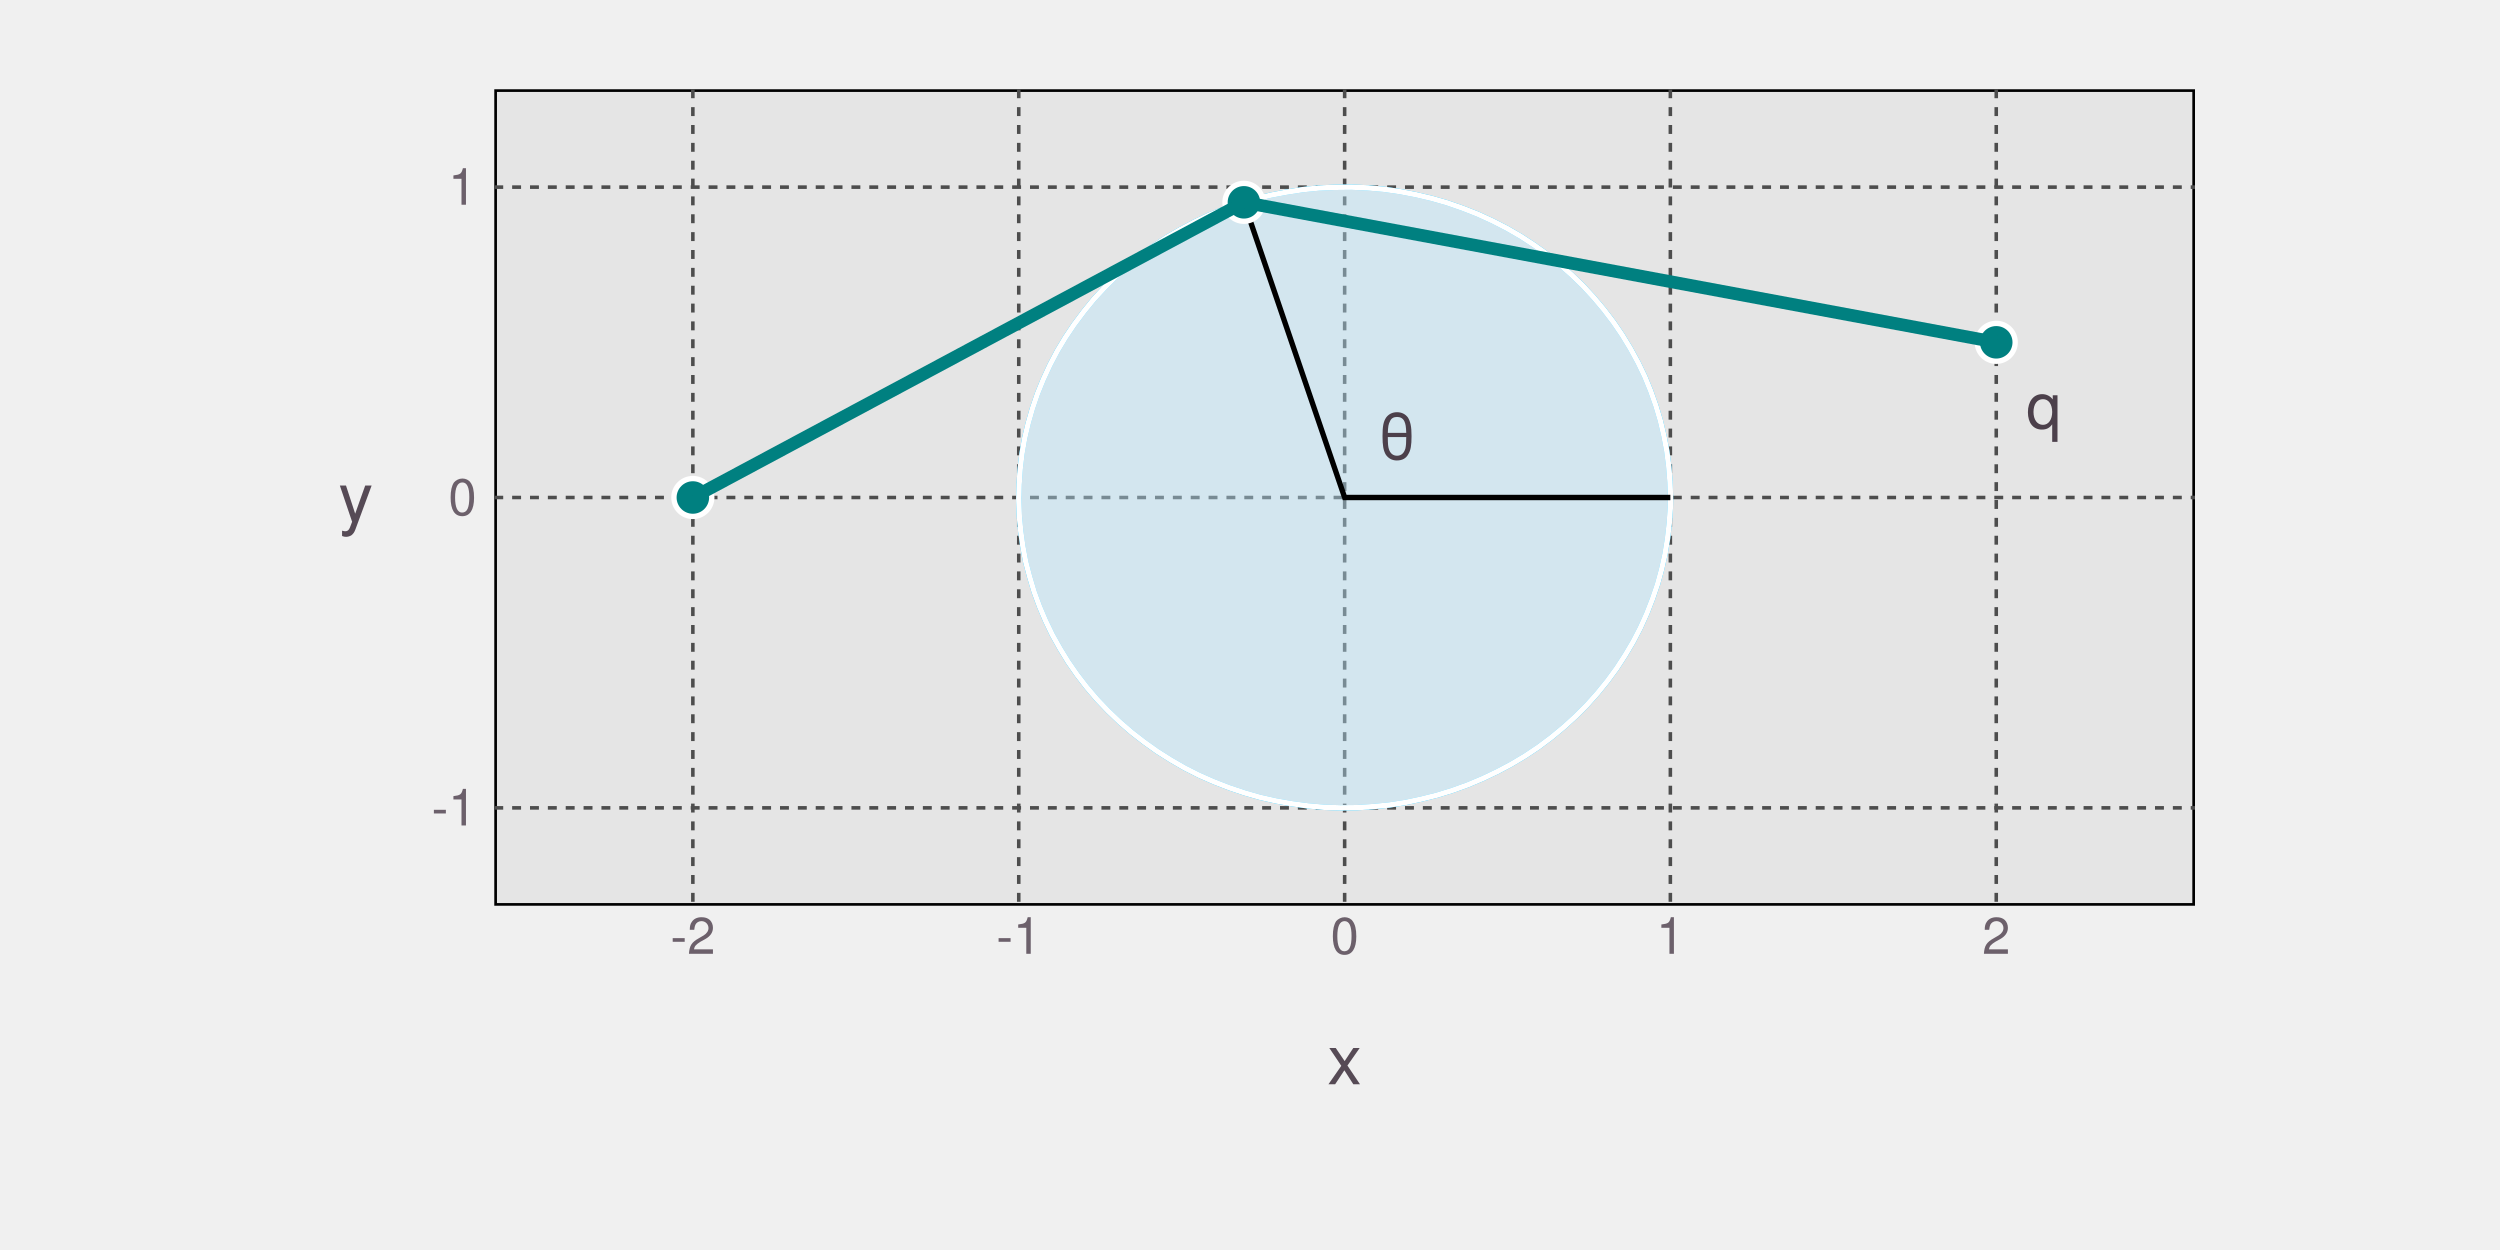
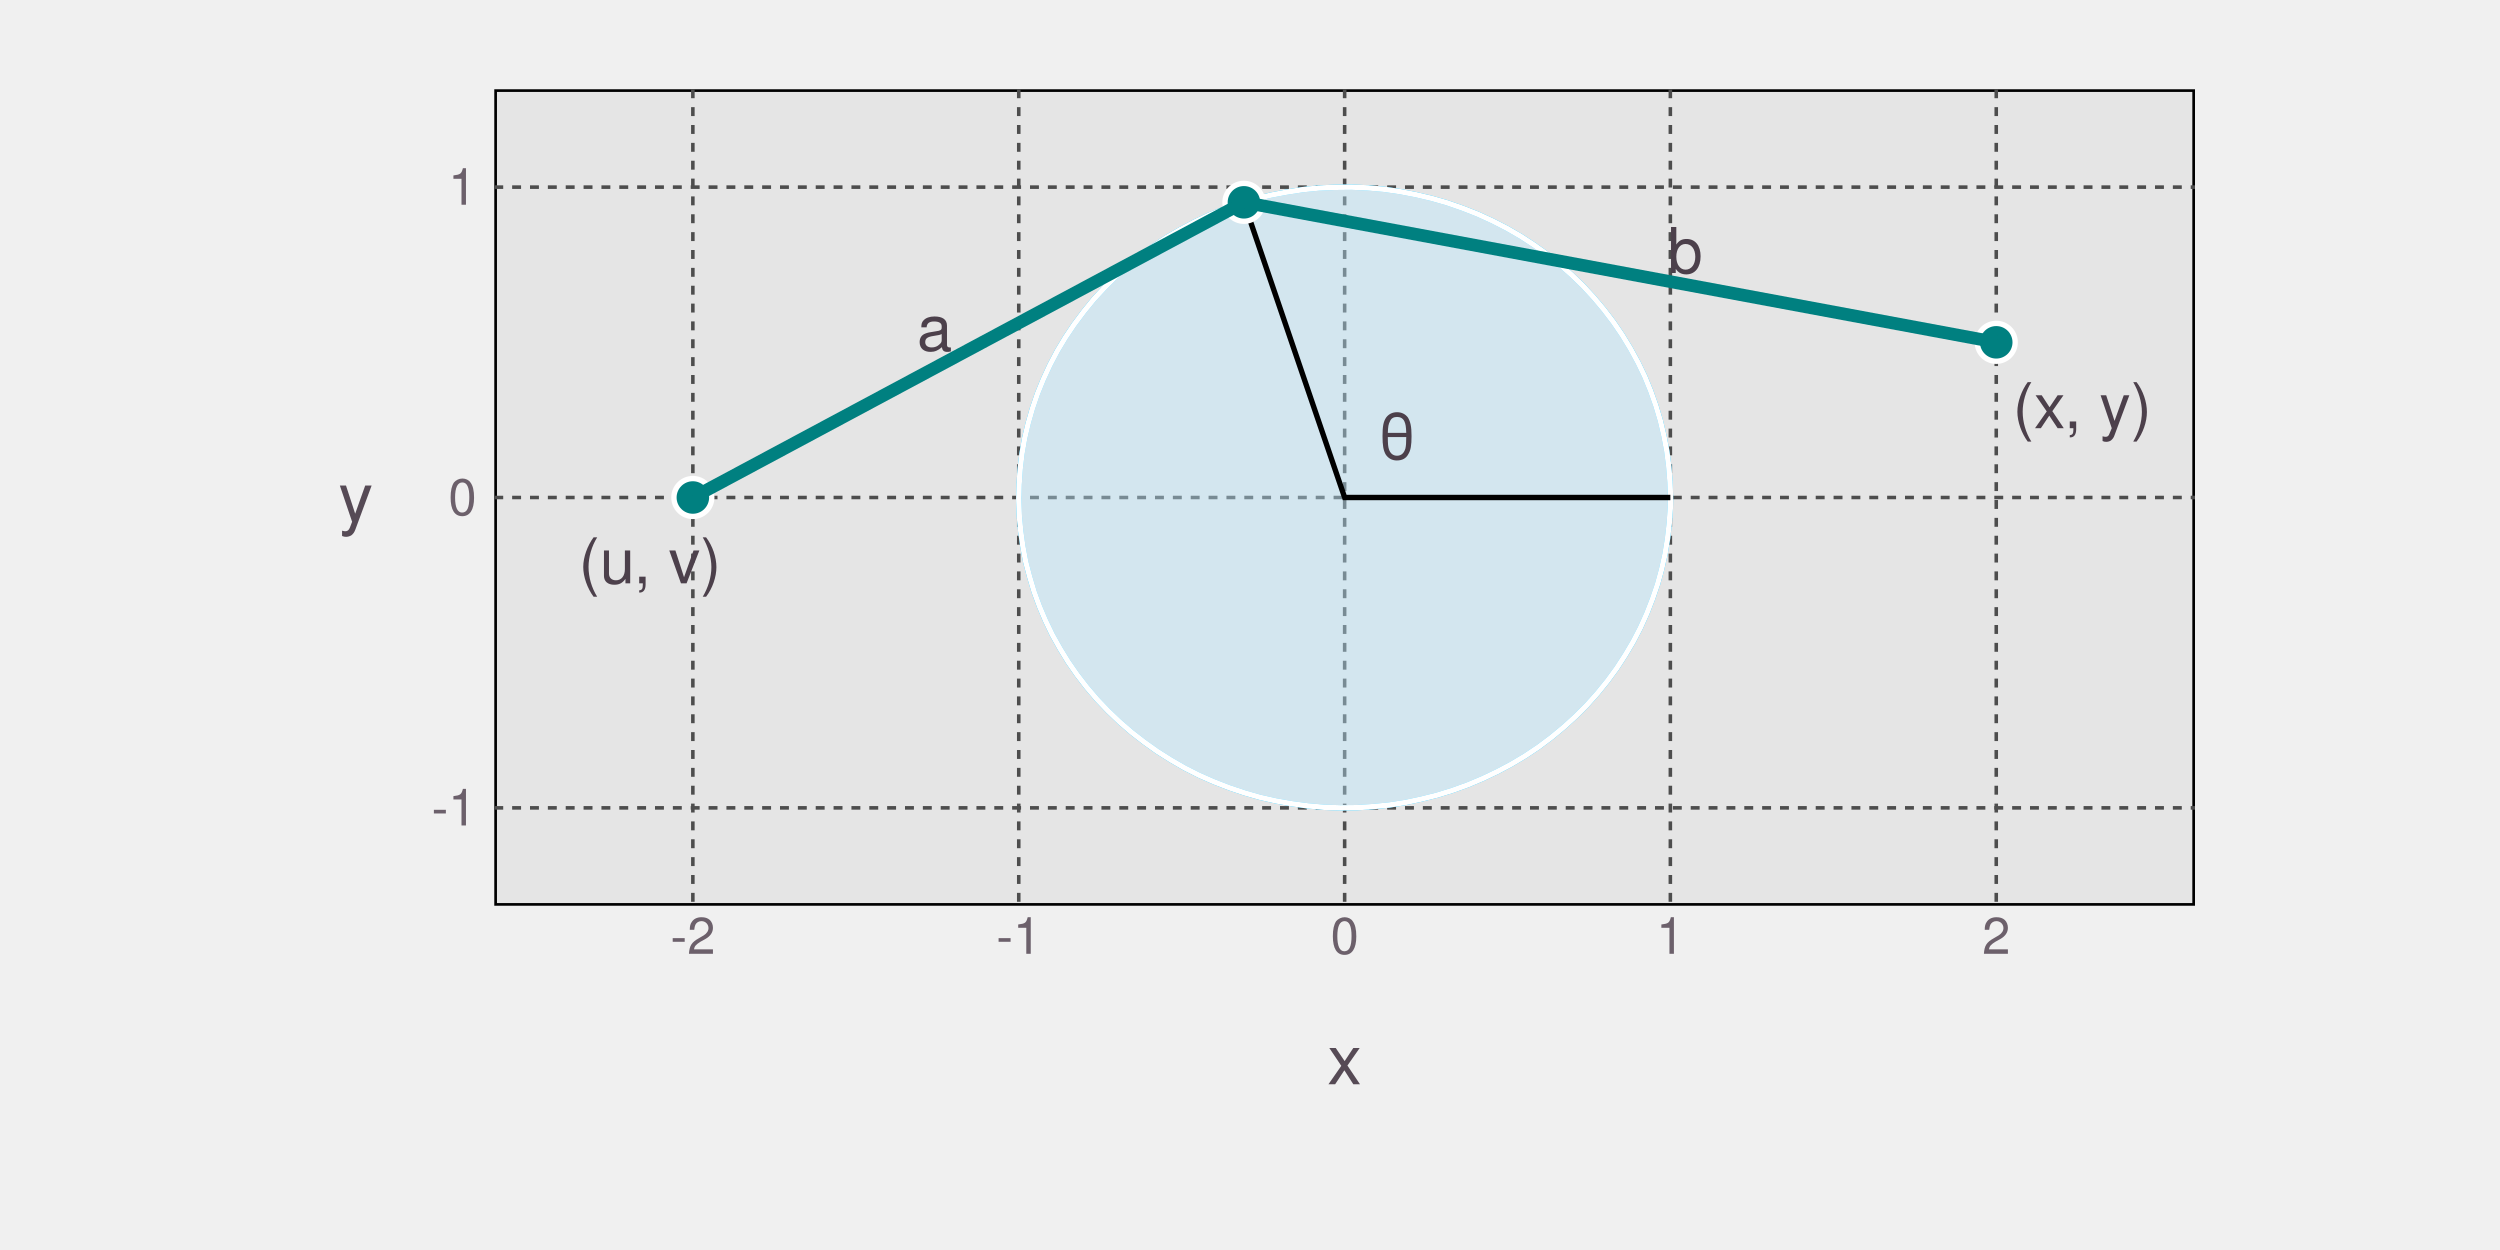
<svg xmlns="http://www.w3.org/2000/svg" version="1.2" width="140mm" height="70mm" viewBox="0 0 140 70" stroke="none" fill="#000000" stroke-width="0.3" font-size="3.88">
  <defs>
    <marker id="arrow" markerWidth="15" markerHeight="7" refX="5" refY="3.5" orient="auto" markerUnits="strokeWidth">
      <path d="M0,0 L15,3.5 L0,7 z" stroke="context-stroke" fill="context-stroke" />
    </marker>
  </defs>
-   <g class="plotroot xscalable yscalable" id="img-f731e58b-1">
-     <g font-size="3.88" font-family="'PT Sans','Helvetica Neue','Helvetica',sans-serif" fill="#564A55" stroke="#000000" stroke-opacity="0.000" id="img-f731e58b-2">
+   <g class="plotroot xscalable yscalable" id="img-6f40b302-1">
+     <g font-size="3.88" font-family="'PT Sans','Helvetica Neue','Helvetica',sans-serif" fill="#564A55" stroke="#000000" stroke-opacity="0.000" id="img-6f40b302-2">
      <g transform="translate(75.3,58.39)">
        <g class="primitive">
          <text text-anchor="middle" dy="0.6em">x</text>
        </g>
      </g>
    </g>
-     <g class="guide xlabels" font-size="2.82" font-family="'PT Sans Caption','Helvetica Neue','Helvetica',sans-serif" fill="#6C606B" id="img-f731e58b-3">
+     <g class="guide xlabels" font-size="2.82" font-family="'PT Sans Caption','Helvetica Neue','Helvetica',sans-serif" fill="#6C606B" id="img-6f40b302-3">
      <g transform="translate(38.8,51.72)">
        <g class="primitive">
          <text text-anchor="middle" dy="0.6em">-2</text>
        </g>
      </g>
      <g transform="translate(57.05,51.72)">
        <g class="primitive">
          <text text-anchor="middle" dy="0.6em">-1</text>
        </g>
      </g>
      <g transform="translate(75.3,51.72)">
        <g class="primitive">
          <text text-anchor="middle" dy="0.6em">0</text>
        </g>
      </g>
      <g transform="translate(93.54,51.72)">
        <g class="primitive">
          <text text-anchor="middle" dy="0.6em">1</text>
        </g>
      </g>
      <g transform="translate(111.79,51.72)">
        <g class="primitive">
          <text text-anchor="middle" dy="0.6em">2</text>
        </g>
      </g>
    </g>
-     <g clip-path="url(#img-f731e58b-4)">
-       <g id="img-f731e58b-5">
-         <g pointer-events="visible" fill="#E5E5E5" stroke="#000000" class="guide background" id="img-f731e58b-6">
-           <g transform="translate(75.3,27.86)" id="img-f731e58b-7">
+     <g clip-path="url(#img-6f40b302-4)">
+       <g id="img-6f40b302-5">
+         <g pointer-events="visible" fill="#E5E5E5" stroke="#000000" class="guide background" id="img-6f40b302-6">
+           <g transform="translate(75.3,27.86)" id="img-6f40b302-7">
            <path d="M-47.62,-22.86 L 47.62 -22.86 47.62 22.86 -47.62 22.86 z" class="primitive" />
          </g>
        </g>
-         <g class="guide ygridlines xfixed" stroke-dasharray="0.5,0.5" stroke-width="0.2" stroke="#4D4D4D" id="img-f731e58b-8">
-           <g transform="translate(75.3,45.24)" id="img-f731e58b-9">
+         <g class="guide ygridlines xfixed" stroke-dasharray="0.5,0.5" stroke-width="0.2" stroke="#4D4D4D" id="img-6f40b302-8">
+           <g transform="translate(75.3,45.24)" id="img-6f40b302-9">
            <path fill="none" d="M-47.62,0 L 47.62 0" class="primitive" />
          </g>
-           <g transform="translate(75.3,27.86)" id="img-f731e58b-10">
+           <g transform="translate(75.3,27.86)" id="img-6f40b302-10">
            <path fill="none" d="M-47.62,0 L 47.62 0" class="primitive" />
          </g>
-           <g transform="translate(75.3,10.48)" id="img-f731e58b-11">
+           <g transform="translate(75.3,10.48)" id="img-6f40b302-11">
            <path fill="none" d="M-47.62,0 L 47.62 0" class="primitive" />
          </g>
        </g>
-         <g class="guide xgridlines yfixed" stroke-dasharray="0.5,0.5" stroke-width="0.2" stroke="#4D4D4D" id="img-f731e58b-12">
-           <g transform="translate(38.8,27.86)" id="img-f731e58b-13">
+         <g class="guide xgridlines yfixed" stroke-dasharray="0.5,0.5" stroke-width="0.2" stroke="#4D4D4D" id="img-6f40b302-12">
+           <g transform="translate(38.8,27.86)" id="img-6f40b302-13">
            <path fill="none" d="M0,-22.86 L 0 22.86" class="primitive" />
          </g>
-           <g transform="translate(57.05,27.86)" id="img-f731e58b-14">
+           <g transform="translate(57.05,27.86)" id="img-6f40b302-14">
            <path fill="none" d="M0,-22.86 L 0 22.86" class="primitive" />
          </g>
-           <g transform="translate(75.3,27.86)" id="img-f731e58b-15">
+           <g transform="translate(75.3,27.86)" id="img-6f40b302-15">
            <path fill="none" d="M0,-22.86 L 0 22.86" class="primitive" />
          </g>
-           <g transform="translate(93.54,27.86)" id="img-f731e58b-16">
+           <g transform="translate(93.54,27.86)" id="img-6f40b302-16">
            <path fill="none" d="M0,-22.86 L 0 22.86" class="primitive" />
          </g>
-           <g transform="translate(111.79,27.86)" id="img-f731e58b-17">
+           <g transform="translate(111.79,27.86)" id="img-6f40b302-17">
            <path fill="none" d="M0,-22.86 L 0 22.86" class="primitive" />
          </g>
        </g>
-         <g class="plotpanel" id="img-f731e58b-18">
-           <g stroke-width="0.3" fill="#000000" fill-opacity="0.000" class="geometry" id="img-f731e58b-19">
-             <g class="color_LCHab{Float32}(70.0f0,60.0f0,240.0f0)" stroke-dasharray="none" stroke="#00BFFF" id="img-f731e58b-20">
-               <g transform="translate(75.49,27.86)" id="img-f731e58b-21">
+         <g class="plotpanel" id="img-6f40b302-18">
+           <g stroke-width="0.3" fill="#000000" fill-opacity="0.000" class="geometry" id="img-6f40b302-19">
+             <g class="color_LCHab{Float32}(70.0f0,60.0f0,240.0f0)" stroke-dasharray="none" stroke="#00BFFF" id="img-6f40b302-20">
+               <g transform="translate(75.49,27.86)" id="img-6f40b302-21">
                <path fill="none" d="M18.06,-0 L 18.03 -0.87 17.96 -1.74 17.85 -2.6 17.69 -3.45 17.49 -4.3 17.24 -5.14 16.95 -5.96 16.62 -6.77 16.24 -7.56 15.82 -8.33 15.36 -9.09 14.87 -9.81 14.33 -10.52 13.76 -11.2 13.16 -11.85 12.52 -12.47 11.85 -13.06 11.15 -13.62 10.42 -14.14 9.67 -14.63 8.89 -15.08 8.09 -15.49 7.26 -15.87 6.42 -16.2 5.56 -16.5 4.69 -16.75 3.8 -16.96 2.91 -17.13 2.01 -17.26 1.1 -17.34 0.19 -17.38 -0.72 -17.37 -1.64 -17.33 -2.54 -17.24 -3.44 -17.1 -4.34 -16.93 -5.22 -16.71 -6.09 -16.45 -6.95 -16.15 -7.79 -15.81 -8.61 -15.42 -9.4 -15 -10.18 -14.55 -10.93 -14.05 -11.65 -13.52 -12.35 -12.96 -13.02 -12.37 -13.65 -11.74 -14.25 -11.09 -14.81 -10.4 -15.34 -9.69 -15.83 -8.96 -16.28 -8.21 -16.69 -7.43 -17.06 -6.63 -17.39 -5.82 -17.67 -5 -17.91 -4.16 -18.11 -3.31 -18.26 -2.45 -18.36 -1.59 -18.42 -0.72 -18.44 0.15 -18.41 1.01 -18.33 1.88 -18.21 2.74 -18.05 3.6 -17.83 4.44 -17.58 5.28 -17.28 6.1 -16.94 6.9 -16.56 7.69 -16.13 8.46 -15.67 9.21 -15.17 9.93 -14.63 10.63 -14.05 11.31 -13.44 11.95 -12.79 12.57 -12.12 13.15 -11.41 13.7 -10.68 14.22 -9.92 14.7 -9.14 15.15 -8.33 15.56 -7.51 15.92 -6.66 16.25 -5.8 16.54 -4.93 16.79 -4.04 16.99 -3.14 17.15 -2.24 17.27 -1.33 17.35 -0.42 17.38 0.49 17.37 1.4 17.31 2.31 17.22 3.21 17.08 4.1 16.89 4.98 16.67 5.85 16.4 6.71 16.09 7.54 15.74 8.36 15.35 9.15 14.93 9.92 14.47 10.67 13.97 11.39 13.43 12.08 12.86 12.74 12.26 13.37 11.63 13.96 10.97 14.52 10.28 15.04 9.57 15.52 8.83 15.97 8.07 16.37 7.3 16.73 6.5 17.05 5.68 17.33 4.86 17.56 4.02 17.75 3.17 17.89 2.31 17.99 1.44 18.05 0.58 18.06 -0" class="primitive" />
              </g>
            </g>
          </g>
-           <g class="geometry" stroke-width="0.3" fill-opacity="0.4" stroke="#FFFFFF" fill="#B9EAFF" id="img-f731e58b-22">
-             <g transform="translate(75.49,27.86)" id="img-f731e58b-23">
+           <g class="geometry" stroke-width="0.3" fill-opacity="0.4" stroke="#FFFFFF" fill="#B9EAFF" id="img-6f40b302-22">
+             <g transform="translate(75.49,27.86)" id="img-6f40b302-23">
              <path d="M-0.42,17.38 L -1.33 17.35 -2.24 17.27 -3.14 17.15 -4.04 16.99 -4.93 16.79 -5.8 16.54 -6.66 16.25 -7.51 15.92 -8.33 15.56 -9.14 15.15 -9.92 14.7 -10.68 14.22 -11.41 13.7 -12.12 13.15 -12.79 12.57 -13.44 11.95 -14.05 11.31 -14.63 10.63 -15.17 9.93 -15.67 9.21 -16.13 8.46 -16.56 7.69 -16.94 6.9 -17.28 6.1 -17.58 5.28 -17.83 4.44 -18.05 3.6 -18.21 2.74 -18.33 1.88 -18.41 1.01 -18.44 0.15 -18.42 -0.72 -18.36 -1.59 -18.26 -2.45 -18.11 -3.31 -17.91 -4.16 -17.67 -5 -17.39 -5.82 -17.06 -6.63 -16.69 -7.43 -16.28 -8.21 -15.83 -8.96 -15.34 -9.69 -14.81 -10.4 -14.25 -11.09 -13.65 -11.74 -13.02 -12.37 -12.35 -12.96 -11.65 -13.52 -10.93 -14.05 -10.18 -14.55 -9.4 -15 -8.61 -15.42 -7.79 -15.81 -6.95 -16.15 -6.09 -16.45 -5.22 -16.71 -4.34 -16.93 -3.44 -17.1 -2.54 -17.24 -1.64 -17.33 -0.72 -17.37 0.19 -17.38 1.1 -17.34 2.01 -17.26 2.91 -17.13 3.8 -16.96 4.69 -16.75 5.56 -16.5 6.42 -16.2 7.26 -15.87 8.09 -15.49 8.89 -15.08 9.67 -14.63 10.42 -14.14 11.15 -13.62 11.85 -13.06 12.52 -12.47 13.16 -11.85 13.76 -11.2 14.33 -10.52 14.87 -9.81 15.36 -9.09 15.82 -8.33 16.24 -7.56 16.62 -6.77 16.95 -5.96 17.24 -5.14 17.49 -4.3 17.69 -3.45 17.85 -2.6 17.96 -1.74 18.03 -0.87 18.06 -0 18.06 -0 18.05 0.58 17.99 1.44 17.89 2.31 17.75 3.17 17.56 4.02 17.33 4.86 17.05 5.68 16.73 6.5 16.37 7.3 15.97 8.07 15.52 8.83 15.04 9.57 14.52 10.28 13.96 10.97 13.37 11.63 12.74 12.26 12.08 12.86 11.39 13.43 10.67 13.97 9.92 14.47 9.15 14.93 8.36 15.35 7.54 15.74 6.71 16.09 5.85 16.4 4.98 16.67 4.1 16.89 3.21 17.08 2.31 17.22 1.4 17.31 0.49 17.37 z" class="primitive" />
            </g>
          </g>
-           <g class="geometry" stroke="#000000" stroke-opacity="0.000" fill="#4C404B" font-size="3.53" font-family="'PT Sans Caption','Helvetica Neue','Helvetica',sans-serif" id="img-f731e58b-24">
-             <g class="marker" id="img-f731e58b-25">
-               <g transform="translate(77.12,20.9)" id="img-f731e58b-26" visibility="visible">
+           <g class="geometry" stroke="#000000" stroke-opacity="0.000" fill="#4C404B" font-size="3.53" font-family="'PT Sans Caption','Helvetica Neue','Helvetica',sans-serif" id="img-6f40b302-24">
+             <g class="marker" id="img-6f40b302-25">
+               <g transform="translate(33.33,27.86)" id="img-6f40b302-26" visibility="visible">
+                 <g class="primitive">
+                   <text text-anchor="middle" dy="0.35em" transform="translate(3.07,3.57)">(u, v)</text>
+                 </g>
+               </g>
+               <g transform="translate(113.62,19.17)" id="img-6f40b302-27" visibility="visible">
+                 <g class="primitive">
+                   <text text-anchor="middle" dy="0.35em" transform="translate(2.99,3.57)">(x, y)</text>
+                 </g>
+               </g>
+               <g transform="translate(77.12,20.9)" id="img-6f40b302-28" visibility="visible">
                <g class="primitive">
                  <text text-anchor="middle" dy="0.35em" transform="translate(1.11,3.57)">θ</text>
                </g>
              </g>
-               <g transform="translate(113.62,19.17)" id="img-f731e58b-27" visibility="visible">
+               <g transform="translate(51.57,14.82)" id="img-6f40b302-29" visibility="visible">
                <g class="primitive">
-                   <text text-anchor="middle" dy="0.35em" transform="translate(0.83,3.57)">q</text>
+                   <text text-anchor="middle" dy="0.35em" transform="translate(0.77,3.57)">a</text>
+                 </g>
+               </g>
+               <g transform="translate(93.54,10.48)" id="img-6f40b302-30" visibility="visible">
+                 <g class="primitive">
+                   <text text-anchor="middle" dy="0.35em" transform="translate(0.83,3.57)">b</text>
                </g>
              </g>
            </g>
          </g>
-           <g stroke-width="0.3" fill="#000000" fill-opacity="0.000" class="geometry" id="img-f731e58b-28">
-             <g class="color_RGB{N0f8}(0.0,0.0,0.0)" stroke-dasharray="none" stroke="#000000" id="img-f731e58b-29">
-               <g transform="translate(79.5,22.35)" id="img-f731e58b-30">
+           <g stroke-width="0.3" fill="#000000" fill-opacity="0.000" class="geometry" id="img-6f40b302-31">
+             <g class="color_RGB{N0f8}(0.0,0.0,0.0)" stroke-dasharray="none" stroke="#000000" id="img-6f40b302-32">
+               <g transform="translate(79.5,22.35)" id="img-6f40b302-33">
                <path fill="none" d="M14.04,5.51 L -4.2 5.51 -9.84 -11.02" class="primitive" />
              </g>
            </g>
          </g>
-           <g class="geometry" id="img-f731e58b-31">
-             <g stroke-width="0.3" id="img-f731e58b-32">
-               <g class="color_RGBA{Float32}(0.0f0,0.5019608f0,0.5019608f0,1.0f0)" fill-opacity="1" stroke="#FFFFFF" fill="#008080" id="img-f731e58b-33">
-                 <g class="marker" id="img-f731e58b-34">
-                   <g transform="translate(111.79,19.17)" id="img-f731e58b-35">
+           <g class="geometry" id="img-6f40b302-34">
+             <g stroke-width="0.3" id="img-6f40b302-35">
+               <g class="color_RGBA{Float32}(0.0f0,0.5019608f0,0.5019608f0,1.0f0)" fill-opacity="1" stroke="#FFFFFF" fill="#008080" id="img-6f40b302-36">
+                 <g class="marker" id="img-6f40b302-37">
+                   <g transform="translate(111.79,19.17)" id="img-6f40b302-38">
                    <circle cx="0" cy="0" r="1.06" class="primitive" />
                  </g>
                </g>
              </g>
-               <g class="color_RGBA{Float32}(0.0f0,0.5019608f0,0.5019608f0,1.0f0)" fill-opacity="1" stroke="#FFFFFF" fill="#008080" id="img-f731e58b-36">
-                 <g class="marker" id="img-f731e58b-37">
-                   <g transform="translate(69.66,11.33)" id="img-f731e58b-38">
+               <g class="color_RGBA{Float32}(0.0f0,0.5019608f0,0.5019608f0,1.0f0)" fill-opacity="1" stroke="#FFFFFF" fill="#008080" id="img-6f40b302-39">
+                 <g class="marker" id="img-6f40b302-40">
+                   <g transform="translate(69.66,11.33)" id="img-6f40b302-41">
                    <circle cx="0" cy="0" r="1.06" class="primitive" />
                  </g>
                </g>
              </g>
-               <g class="color_RGBA{Float32}(0.0f0,0.5019608f0,0.5019608f0,1.0f0)" fill-opacity="1" stroke="#FFFFFF" fill="#008080" id="img-f731e58b-39">
-                 <g class="marker" id="img-f731e58b-40">
-                   <g transform="translate(38.8,27.86)" id="img-f731e58b-41">
+               <g class="color_RGBA{Float32}(0.0f0,0.5019608f0,0.5019608f0,1.0f0)" fill-opacity="1" stroke="#FFFFFF" fill="#008080" id="img-6f40b302-42">
+                 <g class="marker" id="img-6f40b302-43">
+                   <g transform="translate(38.8,27.86)" id="img-6f40b302-44">
                    <circle cx="0" cy="0" r="1.06" class="primitive" />
                  </g>
                </g>
              </g>
            </g>
          </g>
-           <g stroke-width="0.71" fill="#000000" fill-opacity="0.000" class="geometry" id="img-f731e58b-42">
-             <g class="color_RGB{N0f8}(0.0,0.502,0.502)" stroke-dasharray="none" stroke="#008080" id="img-f731e58b-43">
-               <g transform="translate(73.42,19.45)" id="img-f731e58b-44">
+           <g stroke-width="0.71" fill="#000000" fill-opacity="0.000" class="geometry" id="img-6f40b302-45">
+             <g class="color_RGB{N0f8}(0.0,0.502,0.502)" stroke-dasharray="none" stroke="#008080" id="img-6f40b302-46">
+               <g transform="translate(73.42,19.45)" id="img-6f40b302-47">
                <path fill="none" d="M-34.62,8.41 L -3.76 -8.12 38.38 -0.28" class="primitive" />
              </g>
            </g>
          </g>
        </g>
      </g>
    </g>
-     <g class="guide ylabels" font-size="2.82" font-family="'PT Sans Caption','Helvetica Neue','Helvetica',sans-serif" fill="#6C606B" id="img-f731e58b-45">
-       <g transform="translate(26.68,45.24)" id="img-f731e58b-46">
+     <g class="guide ylabels" font-size="2.82" font-family="'PT Sans Caption','Helvetica Neue','Helvetica',sans-serif" fill="#6C606B" id="img-6f40b302-48">
+       <g transform="translate(26.68,45.24)" id="img-6f40b302-49">
        <g class="primitive">
          <text text-anchor="end" dy="0.35em">-1</text>
        </g>
      </g>
-       <g transform="translate(26.68,27.86)" id="img-f731e58b-47">
+       <g transform="translate(26.68,27.86)" id="img-6f40b302-50">
        <g class="primitive">
          <text text-anchor="end" dy="0.35em">0</text>
        </g>
      </g>
-       <g transform="translate(26.68,10.48)" id="img-f731e58b-48">
+       <g transform="translate(26.68,10.48)" id="img-6f40b302-51">
        <g class="primitive">
          <text text-anchor="end" dy="0.35em">1</text>
        </g>
      </g>
    </g>
-     <g font-size="3.88" font-family="'PT Sans','Helvetica Neue','Helvetica',sans-serif" fill="#564A55" stroke="#000000" stroke-opacity="0.000" id="img-f731e58b-49">
-       <g transform="translate(20.89,27.86)" id="img-f731e58b-50">
+     <g font-size="3.88" font-family="'PT Sans','Helvetica Neue','Helvetica',sans-serif" fill="#564A55" stroke="#000000" stroke-opacity="0.000" id="img-6f40b302-52">
+       <g transform="translate(20.89,27.86)" id="img-6f40b302-53">
        <g class="primitive">
          <text text-anchor="end" dy="0.35em">y</text>
        </g>
      </g>
    </g>
  </g>
  <defs>
-     <clipPath id="img-f731e58b-4">
+     <clipPath id="img-6f40b302-4">
      <path d="M27.68,5 L 122.92 5 122.92 50.72 27.68 50.72" />
    </clipPath>
  </defs>
</svg>
